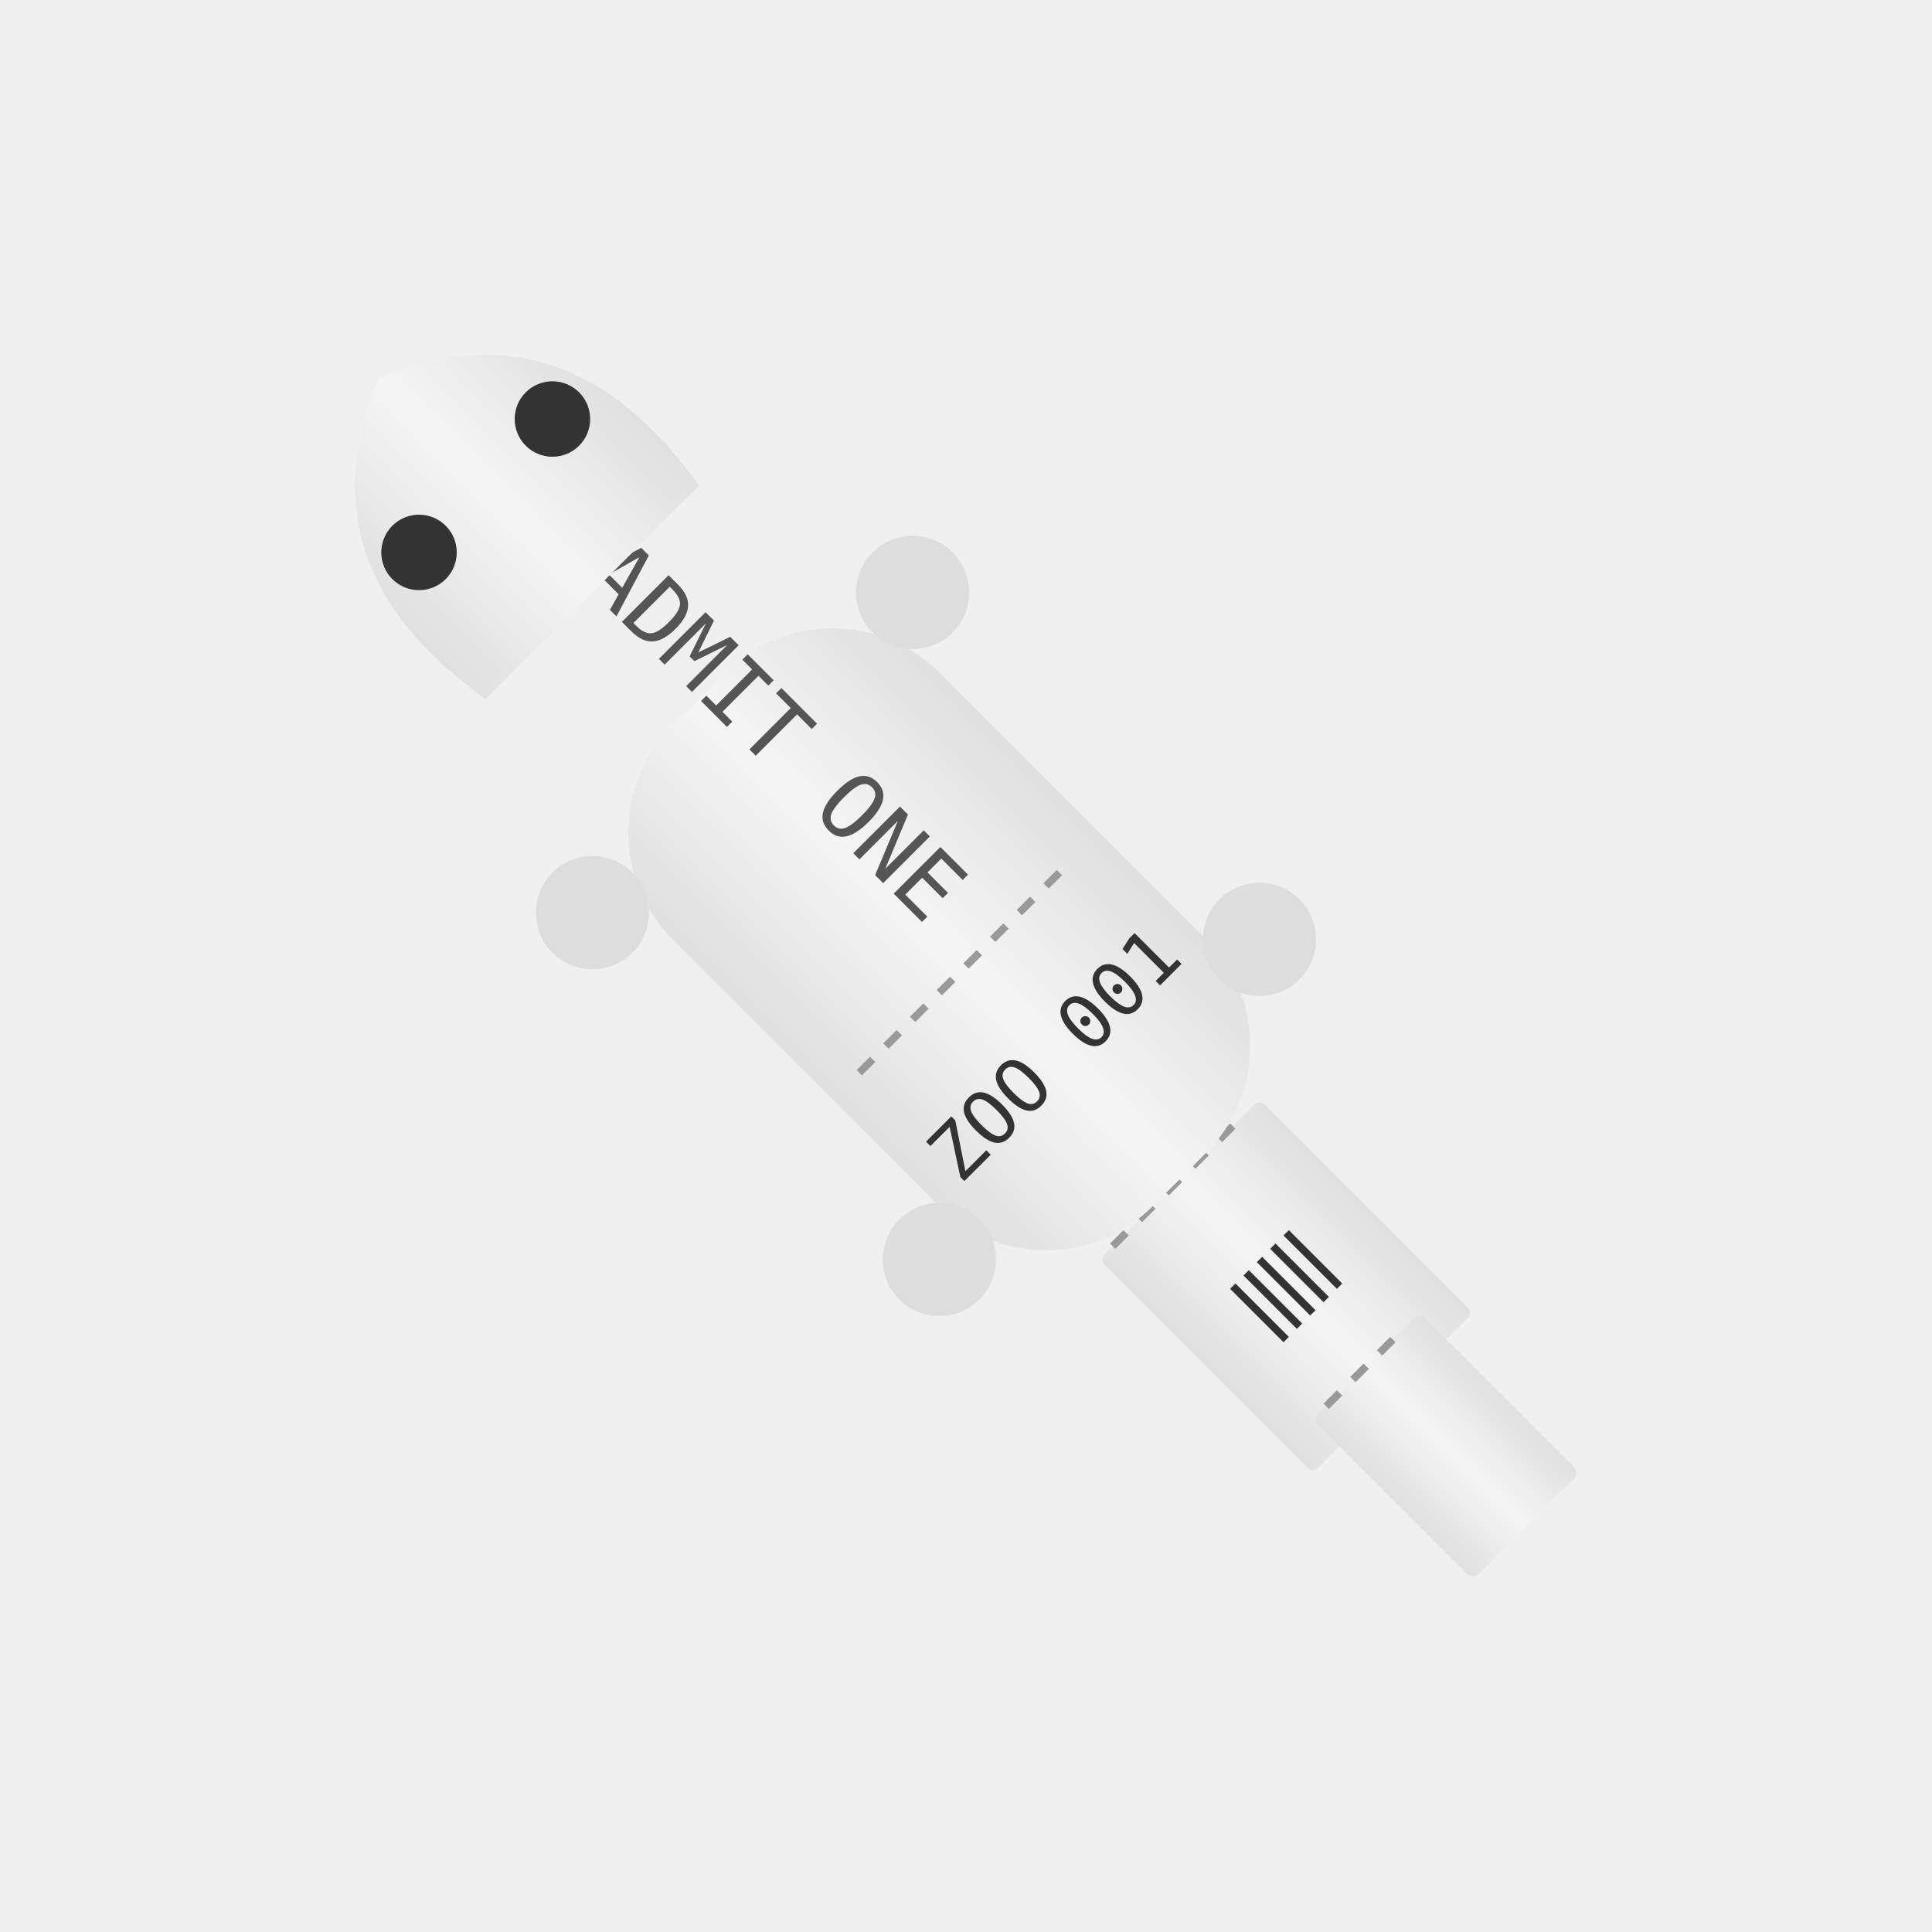
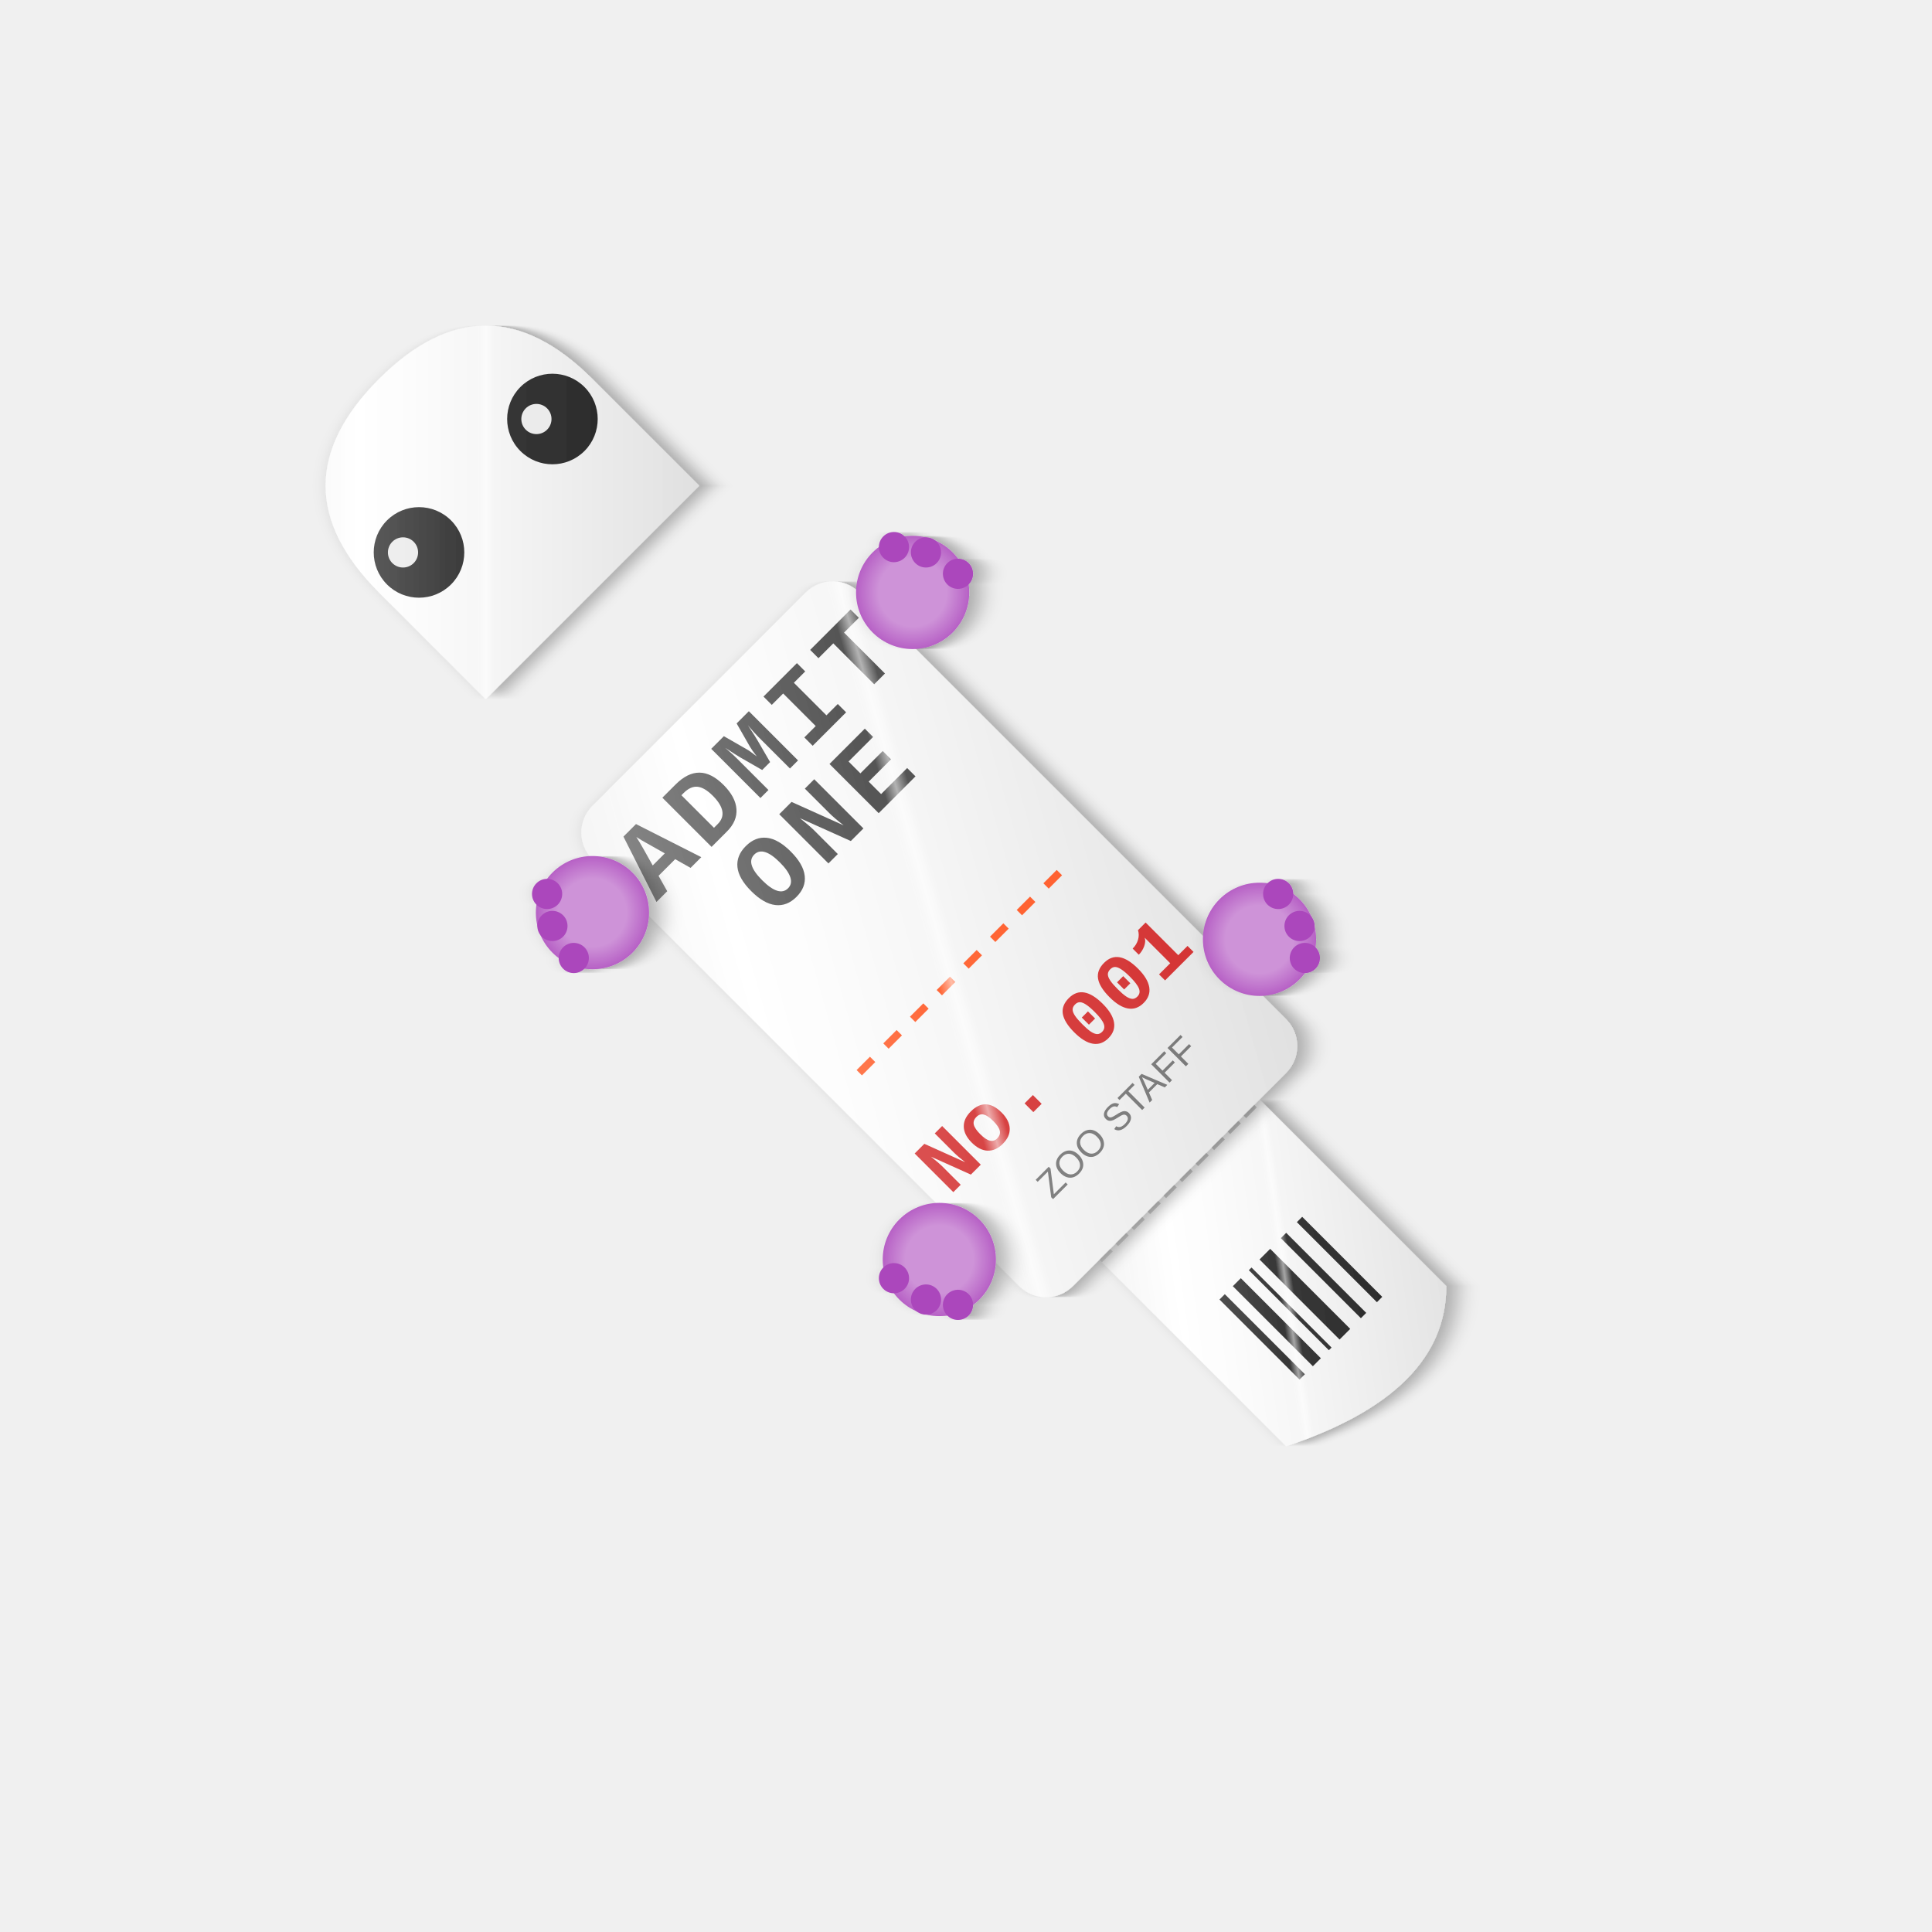
<svg xmlns="http://www.w3.org/2000/svg" viewBox="0 0 512 512">
  <defs>
-     <linearGradient id="ticketPaper" x1="0%" y1="0%" x2="100%" y2="0%">
-       <stop offset="0%" stop-color="#E0E0E0" />
+     <linearGradient id="ticketPaper" x1="0%" y1="0%" x2="100%" y2="100%">
+       <stop offset="0%" stop-color="#EEEEEE" />
+       <stop offset="20%" stop-color="#FFFFFF" />
      <stop offset="50%" stop-color="#F5F5F5" />
      <stop offset="100%" stop-color="#E0E0E0" />
    </linearGradient>
-     <filter id="inkFade">
-       <feTurbulence type="fractalNoise" baseFrequency="0.8" numOctaves="3" result="noise" />
-       <feComposite operator="in" in="noise" in2="SourceGraphic" result="textured" />
-       <feBlend mode="multiply" in="textured" in2="SourceGraphic" />
+     <radialGradient id="geckoSkin" cx="50%" cy="50%" r="60%">
+       <stop offset="50%" stop-color="#CE93D8" />
+       <stop offset="100%" stop-color="#AB47BC" />
+     </radialGradient>
+     <filter id="skinBump" x="0%" y="0%" width="100%" height="100%">
+       <feTurbulence type="fractalNoise" baseFrequency="0.1" numOctaves="3" result="noise" />
+       <feDiffuseLighting in="noise" lighting-color="white" surfaceScale="2">
+         <feDistantLight azimuth="45" elevation="60" />
+       </feDiffuseLighting>
+       <feComposite operator="in" in2="SourceGraphic" />
+       <feBlend mode="multiply" in2="SourceGraphic" />
+     </filter>
+     <linearGradient id="glossSheen" x1="0%" y1="0%" x2="100%" y2="100%">
+       <stop offset="0%" stop-color="#FFF" stop-opacity="0.4" />
+       <stop offset="48%" stop-color="#FFF" stop-opacity="0.1" />
+       <stop offset="50%" stop-color="#FFF" stop-opacity="0.6" />
+       <stop offset="52%" stop-color="#FFF" stop-opacity="0.1" />
+       <stop offset="100%" stop-color="#FFF" stop-opacity="0" />
+     </linearGradient>
+     <filter id="dropShadow" x="-20%" y="-20%" width="140%" height="140%">
+       <feGaussianBlur in="SourceAlpha" stdDeviation="2" />
+       <feOffset dx="2" dy="2" result="offsetblur" />
+       <feComponentTransfer>
+         <feFuncA type="linear" slope="0.3" />
+       </feComponentTransfer>
+       <feMerge>
+         <feMergeNode />
+         <feMergeNode in="SourceGraphic" />
+       </feMerge>
    </filter>
  </defs>
  <rect x="0" y="0" width="512" height="512" fill="#1A1A1A" rx="32" opacity="0" />
  <g transform="translate(256, 256)">
    <g transform="rotate(-45)">
-       <g transform="translate(0, 100)">
+       <g transform="translate(0, 100)" filter="url(#dropShadow)">
        <animateTransform attributeName="transform" type="rotate" values="0 0 -20; 10 0 -20; -5 0 -20; 0 0 -20" dur="3s" repeatCount="indefinite" calcMode="spline" keySplines="0.45 0 0.55 1; 0.45 0 0.55 1; 0.45 0 0.55 1" />
-         <rect x="-30" y="-20" width="60" height="80" fill="url(#ticketPaper)" rx="2" />
-         <line x1="-25" y1="-20" x2="25" y2="-20" stroke="#999" stroke-width="2" stroke-dasharray="5,5" />
-         <rect x="-20" y="50" width="40" height="60" fill="url(#ticketPaper)" rx="2" />
-         <line x1="-15" y1="50" x2="15" y2="50" stroke="#999" stroke-width="2" stroke-dasharray="5,5" />
-         <path d="M-10,10 V30 M-5,10 V30 M0,10 V30 M5,10 V30 M10,10 V30" stroke="#333" stroke-width="2" />
+         <path d="M-30,-20 H30 V50 Q10,70 -30,50 Z" fill="url(#ticketPaper)" />
+         <path d="M-30,-20 L-20,-25 L-10,-20 L0,-25 L10,-20 L20,-25 L30,-20" fill="#E0E0E0" />
+         <line x1="-30" y1="-20" x2="30" y2="-20" stroke="#BDBDBD" stroke-width="2" stroke-dasharray="4,2" />
+         <g fill="#212121">
+           <rect x="-15" y="10" width="2" height="30" />
+           <rect x="-10" y="10" width="3" height="30" />
+           <rect x="-4" y="10" width="1" height="30" />
+           <rect x="0" y="10" width="4" height="30" />
+           <rect x="8" y="10" width="2" height="30" />
+           <rect x="14" y="10" width="2" height="30" />
+         </g>
+         <path d="M-30,-20 H30 V50 Q10,70 -30,50 Z" fill="url(#glossSheen)" style="pointer-events:none;" />
      </g>
-       <rect x="-50" y="-100" width="100" height="180" rx="40" fill="url(#ticketPaper)" />
-       <text x="0" y="-80" font-family="monospace" font-size="24" fill="#555" text-anchor="middle" transform="rotate(90 0 -80)">ADMIT ONE</text>
-       <line x1="-40" y1="0" x2="40" y2="0" stroke="#999" stroke-width="2" stroke-dasharray="5,5" />
-       <text x="0" y="40" font-family="monospace" font-size="20" fill="#333" text-anchor="middle">ZOO 001</text>
-       <circle cx="-60" cy="-80" r="15" fill="#DDD" />
-       <circle cx="60" cy="-80" r="15" fill="#DDD" />
-       <circle cx="-60" cy="50" r="15" fill="#DDD" />
-       <circle cx="60" cy="50" r="15" fill="#DDD" />
-       <g transform="translate(0, -140)">
-         <path d="M-40,0 Q-50,-60 0,-80 Q50,-60 40,0 Z" fill="url(#ticketPaper)" />
-         <circle cx="-25" cy="-40" r="10" fill="#333" />
-         <circle cx="25" cy="-40" r="10" fill="#333" />
+       <g filter="url(#dropShadow)">
+         <rect x="-50" y="-100" width="100" height="180" rx="10" fill="url(#ticketPaper)" />
+         <text x="0" y="-70" font-family="Courier New, monospace" font-weight="bold" font-size="28" fill="#424242" text-anchor="middle" letter-spacing="2">ADMIT</text>
+         <text x="0" y="-45" font-family="Courier New, monospace" font-weight="bold" font-size="28" fill="#424242" text-anchor="middle" letter-spacing="2">ONE</text>
+         <line x1="-40" y1="0" x2="40" y2="0" stroke="#FF5722" stroke-width="2" stroke-dasharray="5,5" />
+         <text x="0" y="40" font-family="Courier New, monospace" font-weight="bold" font-size="22" fill="#D32F2F" text-anchor="middle">No. 001</text>
+         <text x="0" y="60" font-family="Arial, sans-serif" font-size="10" fill="#757575" text-anchor="middle">ZOO STAFF</text>
+         <rect x="-50" y="-100" width="100" height="180" rx="10" fill="url(#glossSheen)" style="pointer-events:none;" />
+       </g>
+       <g fill="url(#geckoSkin)" filter="url(#dropShadow)">
+         <circle cx="-60" cy="-80" r="15" />
+         <circle cx="60" cy="-80" r="15" />
+         <circle cx="-60" cy="50" r="15" />
+         <circle cx="60" cy="50" r="15" />
+         <g fill="#AB47BC">
+           <circle cx="-70" cy="-85" r="4" />
+           <circle cx="-72" cy="-75" r="4" />
+           <circle cx="-65" cy="-92" r="4" />
+           <circle cx="70" cy="-85" r="4" />
+           <circle cx="72" cy="-75" r="4" />
+           <circle cx="65" cy="-92" r="4" />
+           <circle cx="-70" cy="55" r="4" />
+           <circle cx="-72" cy="45" r="4" />
+           <circle cx="-65" cy="62" r="4" />
+           <circle cx="70" cy="55" r="4" />
+           <circle cx="72" cy="45" r="4" />
+           <circle cx="65" cy="62" r="4" />
+         </g>
+       </g>
+       <g transform="translate(0, -140)" filter="url(#dropShadow)">
+         <path d="M-40,0 L-40,-40 Q-40,-80 0,-80 Q40,-80 40,-40 L40,0 Z" fill="url(#ticketPaper)" />
+         <g>
+           <circle cx="-25" cy="-40" r="12" fill="#212121" />
+           <circle cx="-28" cy="-43" r="4" fill="white" opacity="0.9" />
+         </g>
+         <g>
+           <circle cx="25" cy="-40" r="12" fill="#212121" />
+           <circle cx="22" cy="-43" r="4" fill="white" opacity="0.9" />
+         </g>
+         <path d="M-40,0 L-40,-40 Q-40,-80 0,-80 Q40,-80 40,-40 L40,0 Z" fill="url(#glossSheen)" style="pointer-events:none;" />
      </g>
    </g>
  </g>
</svg>
